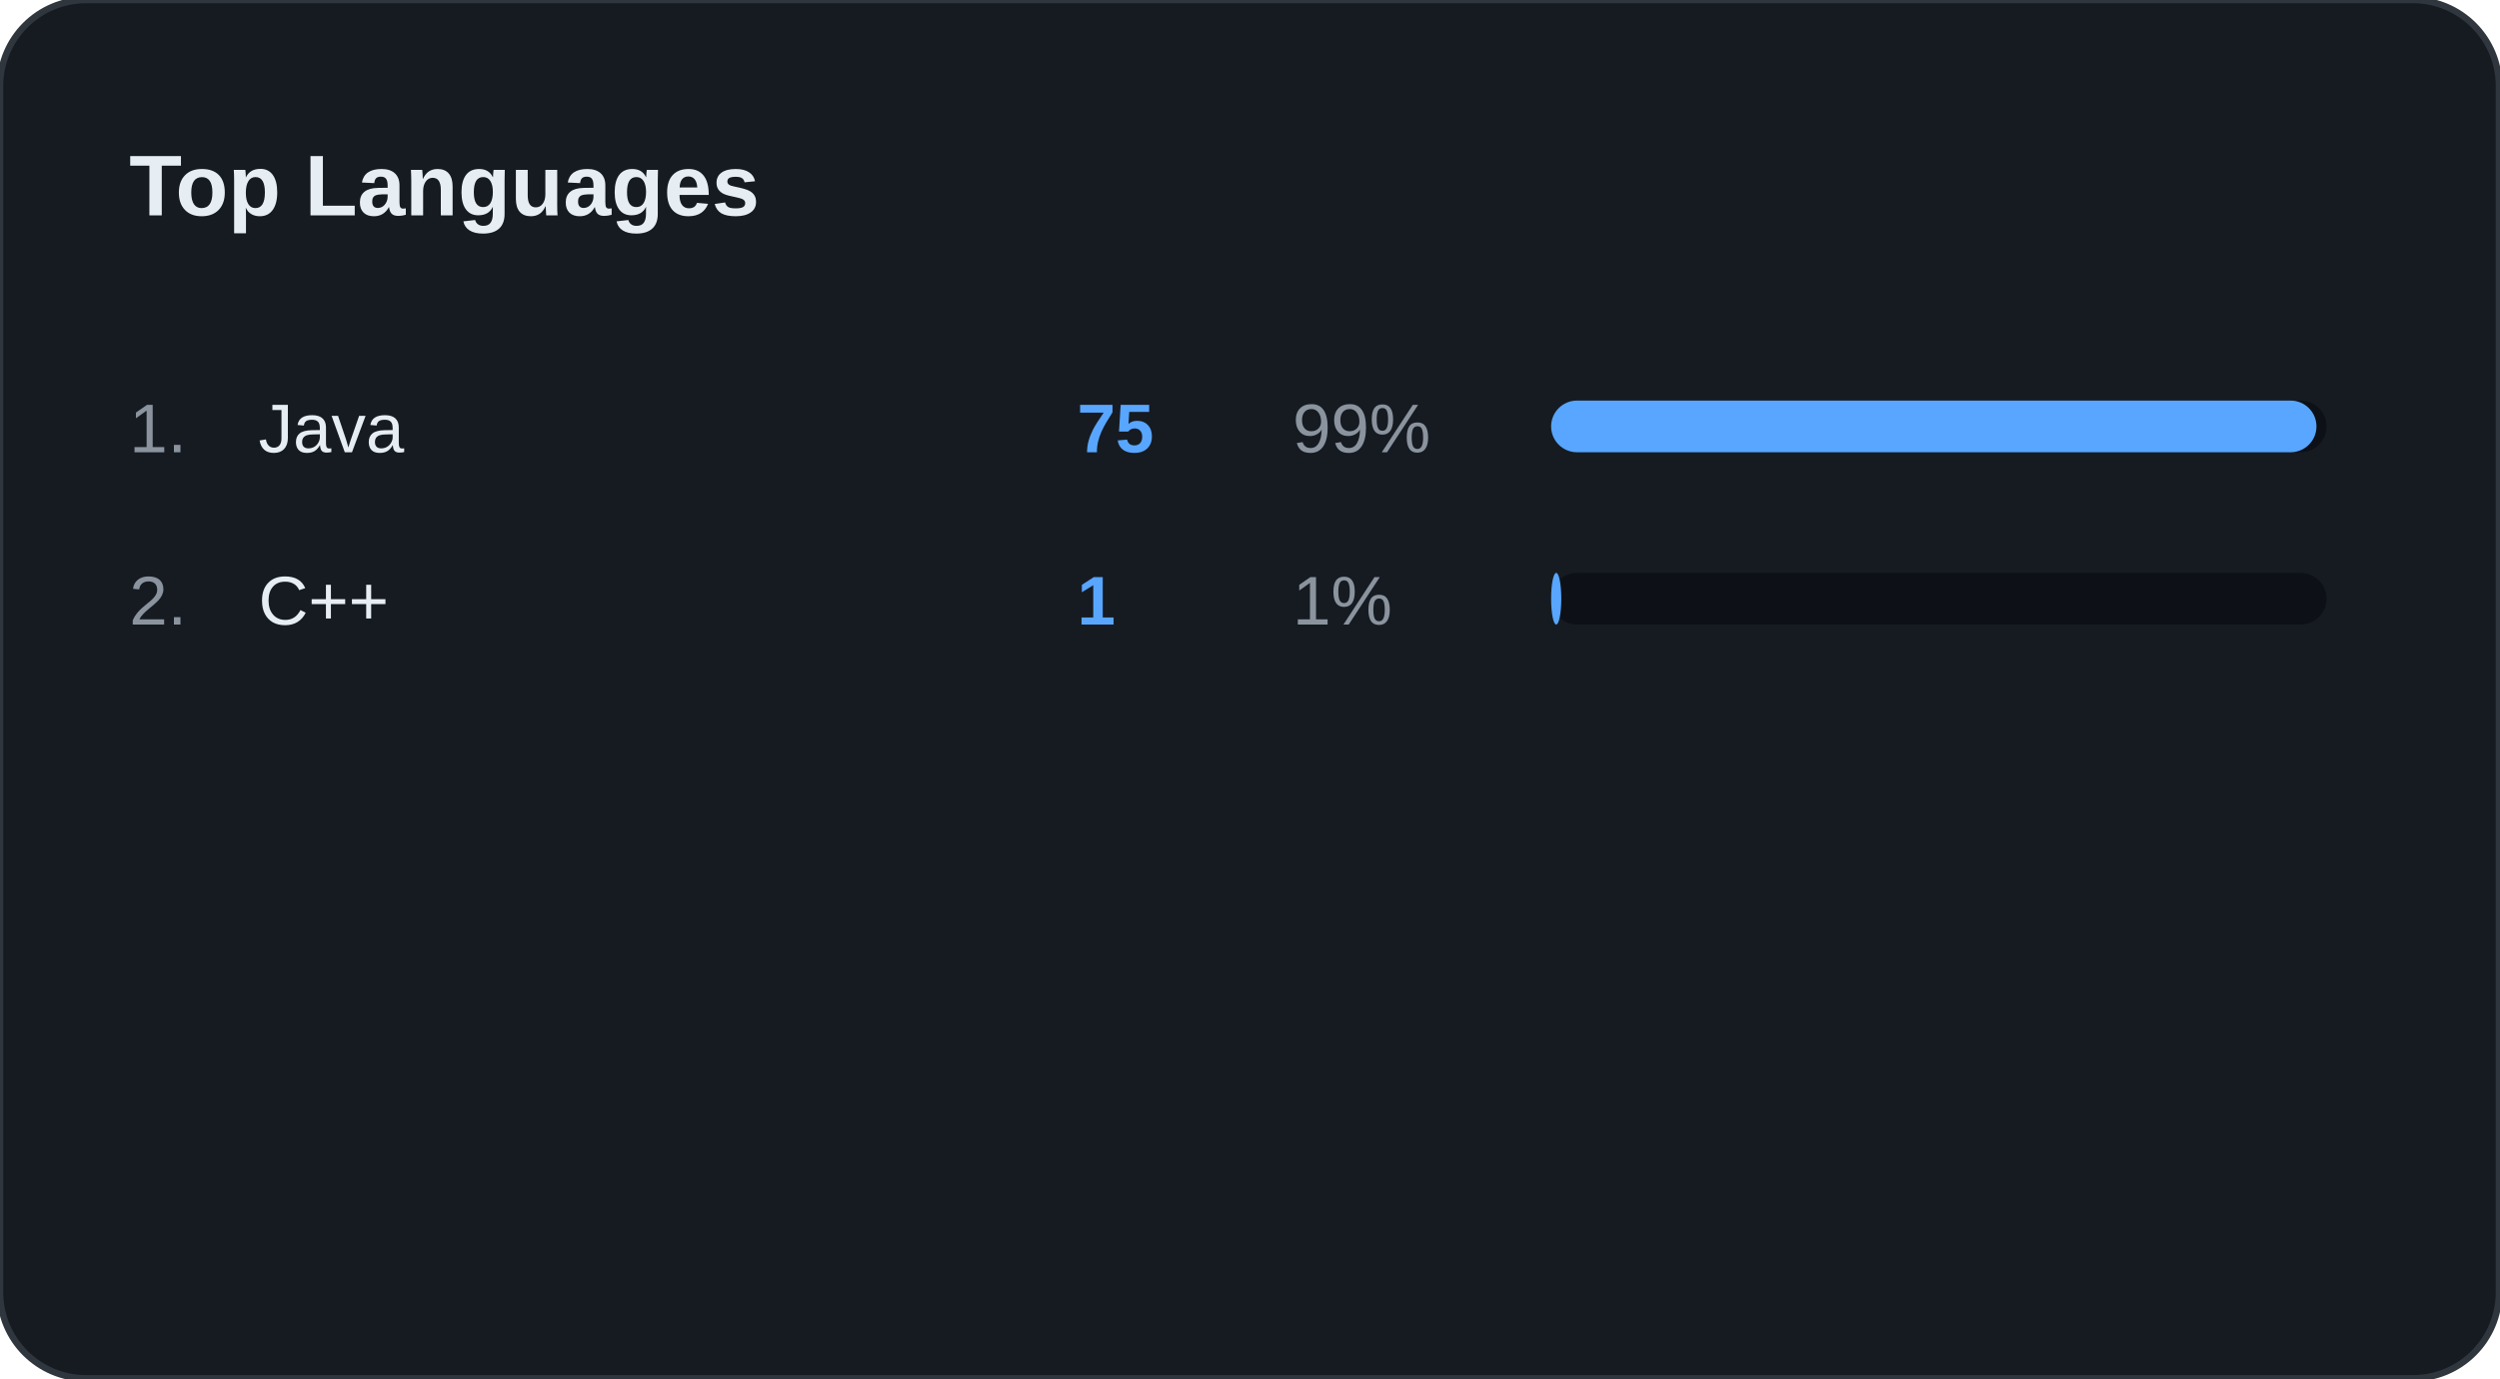
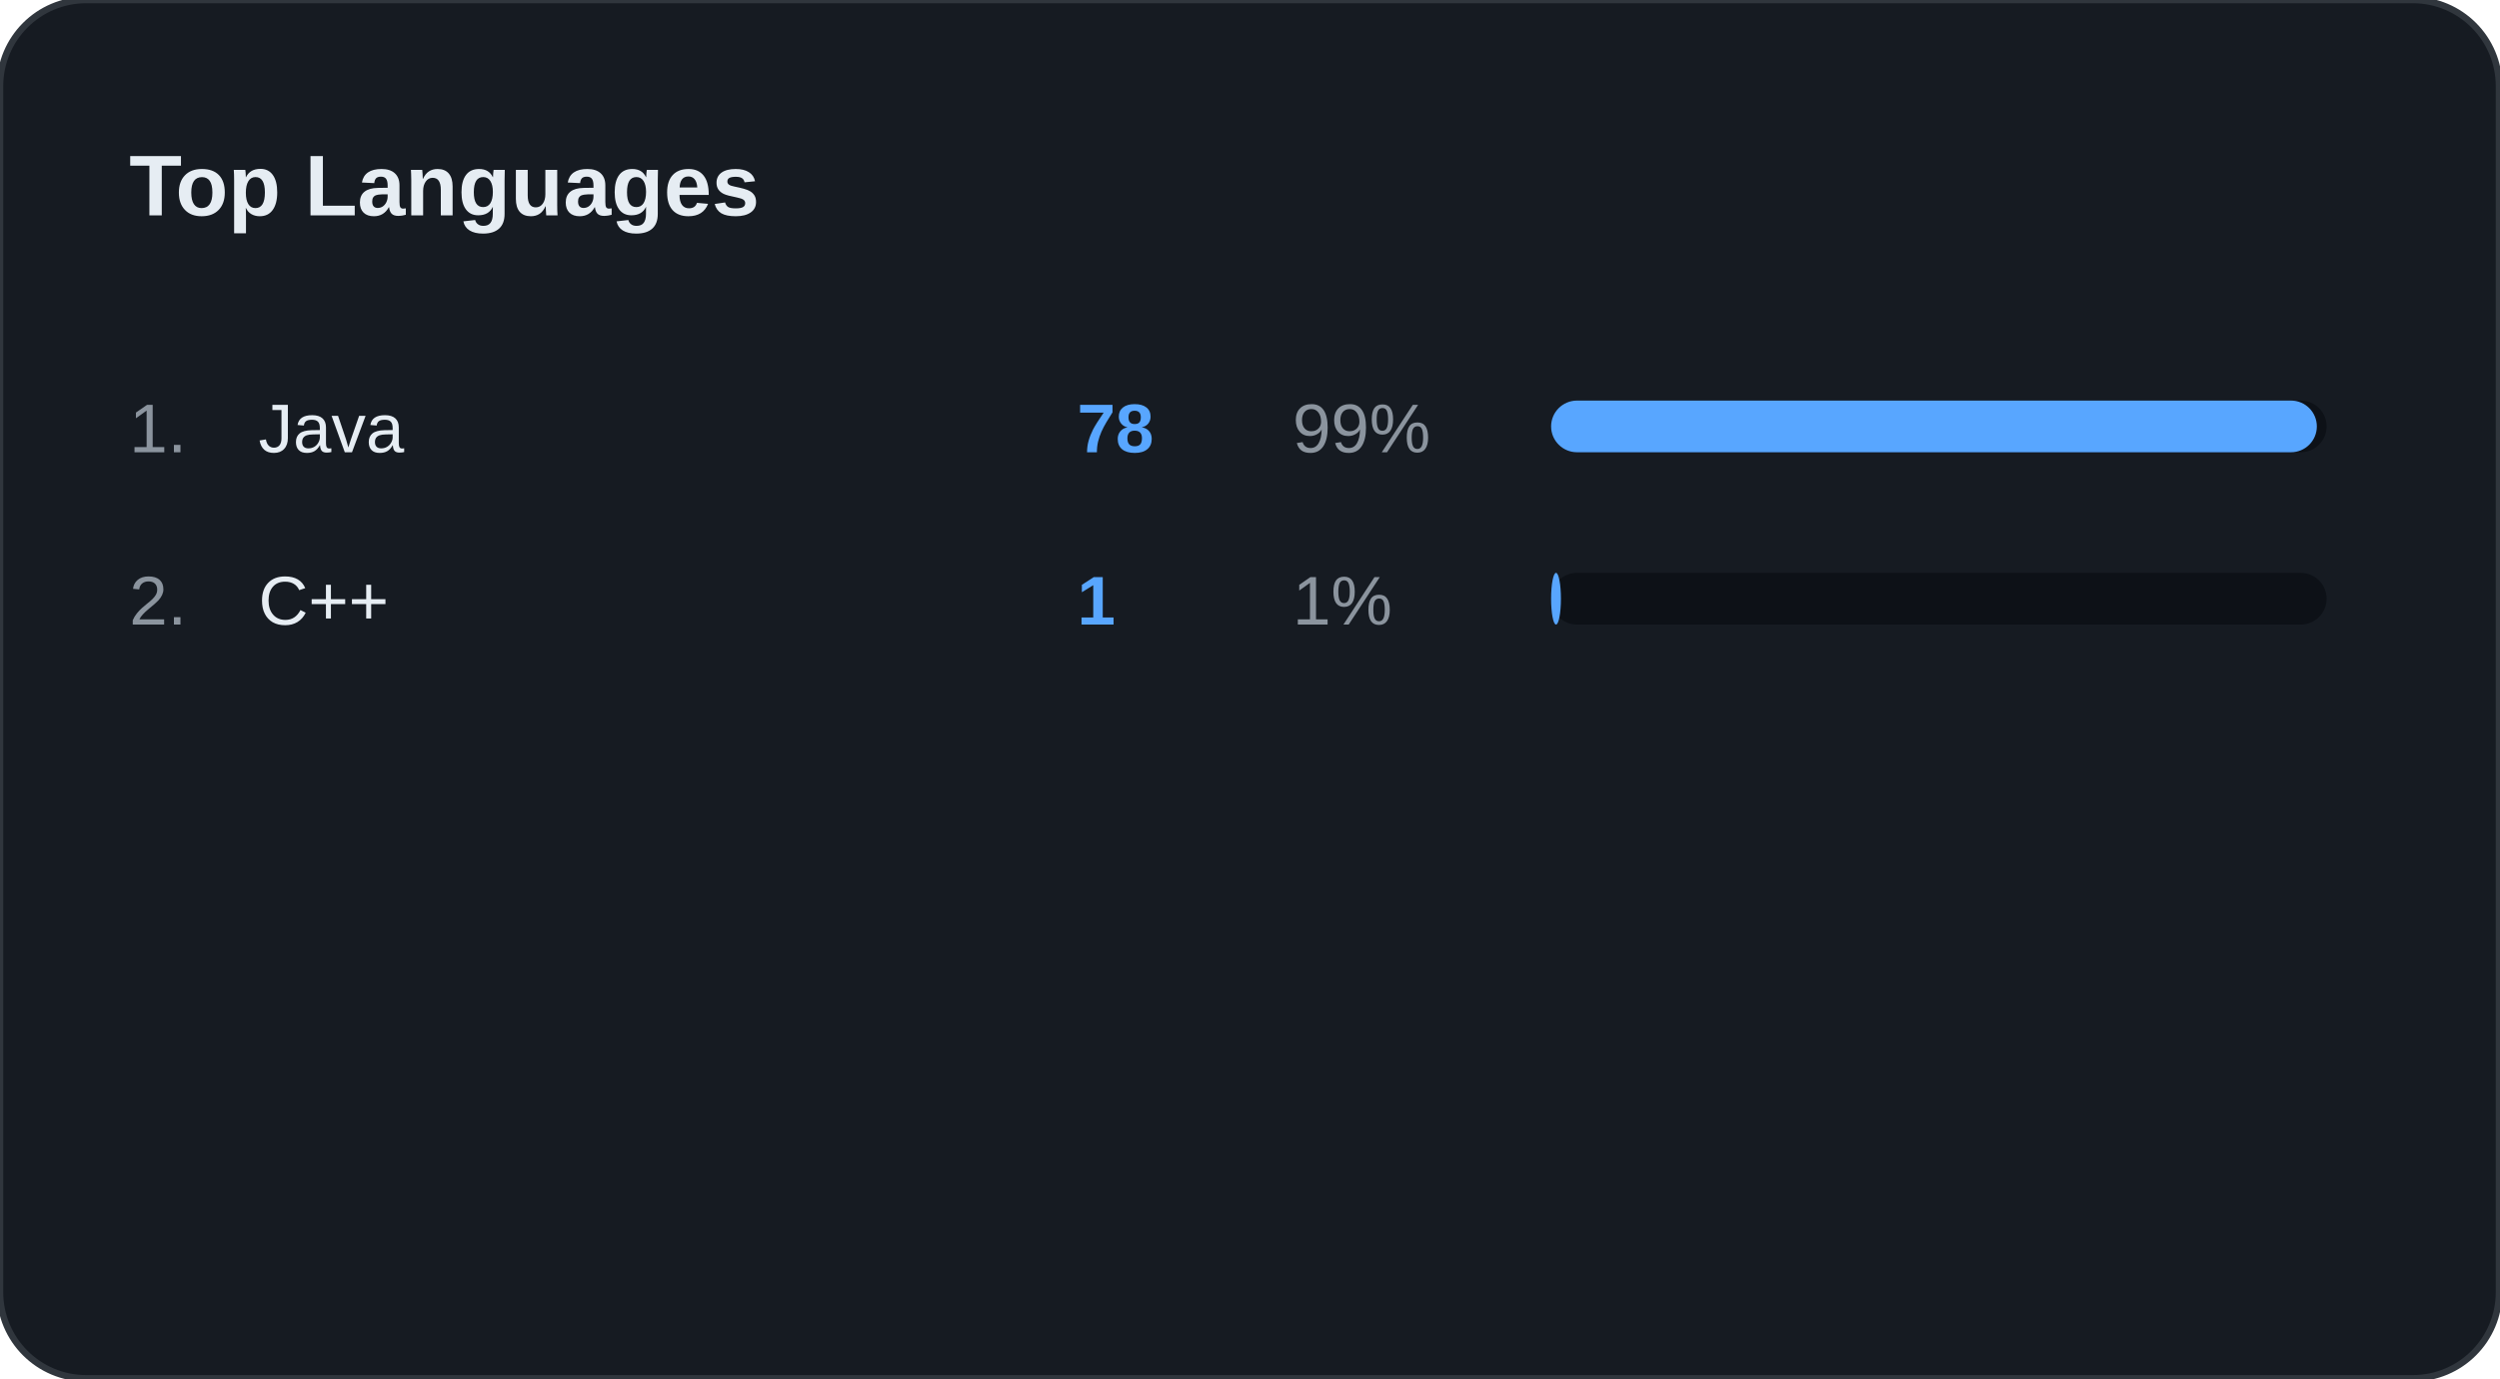
<svg xmlns="http://www.w3.org/2000/svg" width="100%" viewBox="0 0 580 320" preserveAspectRatio="xMidYMid meet">
  <rect width="580" height="320" rx="20" fill="#161B22" stroke="#30363D" stroke-width="1.5" />
  <text x="30" y="50" font-family="Segoe UI, Arial, sans-serif" font-size="20" font-weight="bold" fill="#E6EDF3">Top Languages</text>
  <text x="30" y="105" font-family="Segoe UI, Arial, sans-serif" font-size="16" fill="#8B949E">1.</text>
  <text x="60" y="105" font-family="Segoe UI, Arial, sans-serif" font-size="16" fill="#E6EDF3">Java</text>
-   <text x="250" y="105" font-family="Segoe UI, Arial, sans-serif" font-size="16" font-weight="bold" fill="#58A6FF">75</text>
+   <text x="250" y="105" font-family="Segoe UI, Arial, sans-serif" font-size="16" font-weight="bold" fill="#58A6FF">78</text>
  <text x="300" y="105" font-family="Segoe UI, Arial, sans-serif" font-size="16" fill="#8B949E">99%</text>
  <rect x="360" y="93" width="180" height="12" rx="6" fill="#0D1117" />
-   <rect x="360" y="93" width="177.632" height="12" rx="6" fill="#58A6FF" />
+   <rect x="360" y="93" width="177.722" height="12" rx="6" fill="#58A6FF" />
  <text x="30" y="145" font-family="Segoe UI, Arial, sans-serif" font-size="16" fill="#8B949E">2.</text>
  <text x="60" y="145" font-family="Segoe UI, Arial, sans-serif" font-size="16" fill="#E6EDF3">C++</text>
  <text x="250" y="145" font-family="Segoe UI, Arial, sans-serif" font-size="16" font-weight="bold" fill="#58A6FF">1</text>
  <text x="300" y="145" font-family="Segoe UI, Arial, sans-serif" font-size="16" fill="#8B949E">1%</text>
  <rect x="360" y="133" width="180" height="12" rx="6" fill="#0D1117" />
-   <rect x="360" y="133" width="2.368" height="12" rx="6" fill="#58A6FF" />
+   <rect x="360" y="133" width="2.278" height="12" rx="6" fill="#58A6FF" />
</svg>
